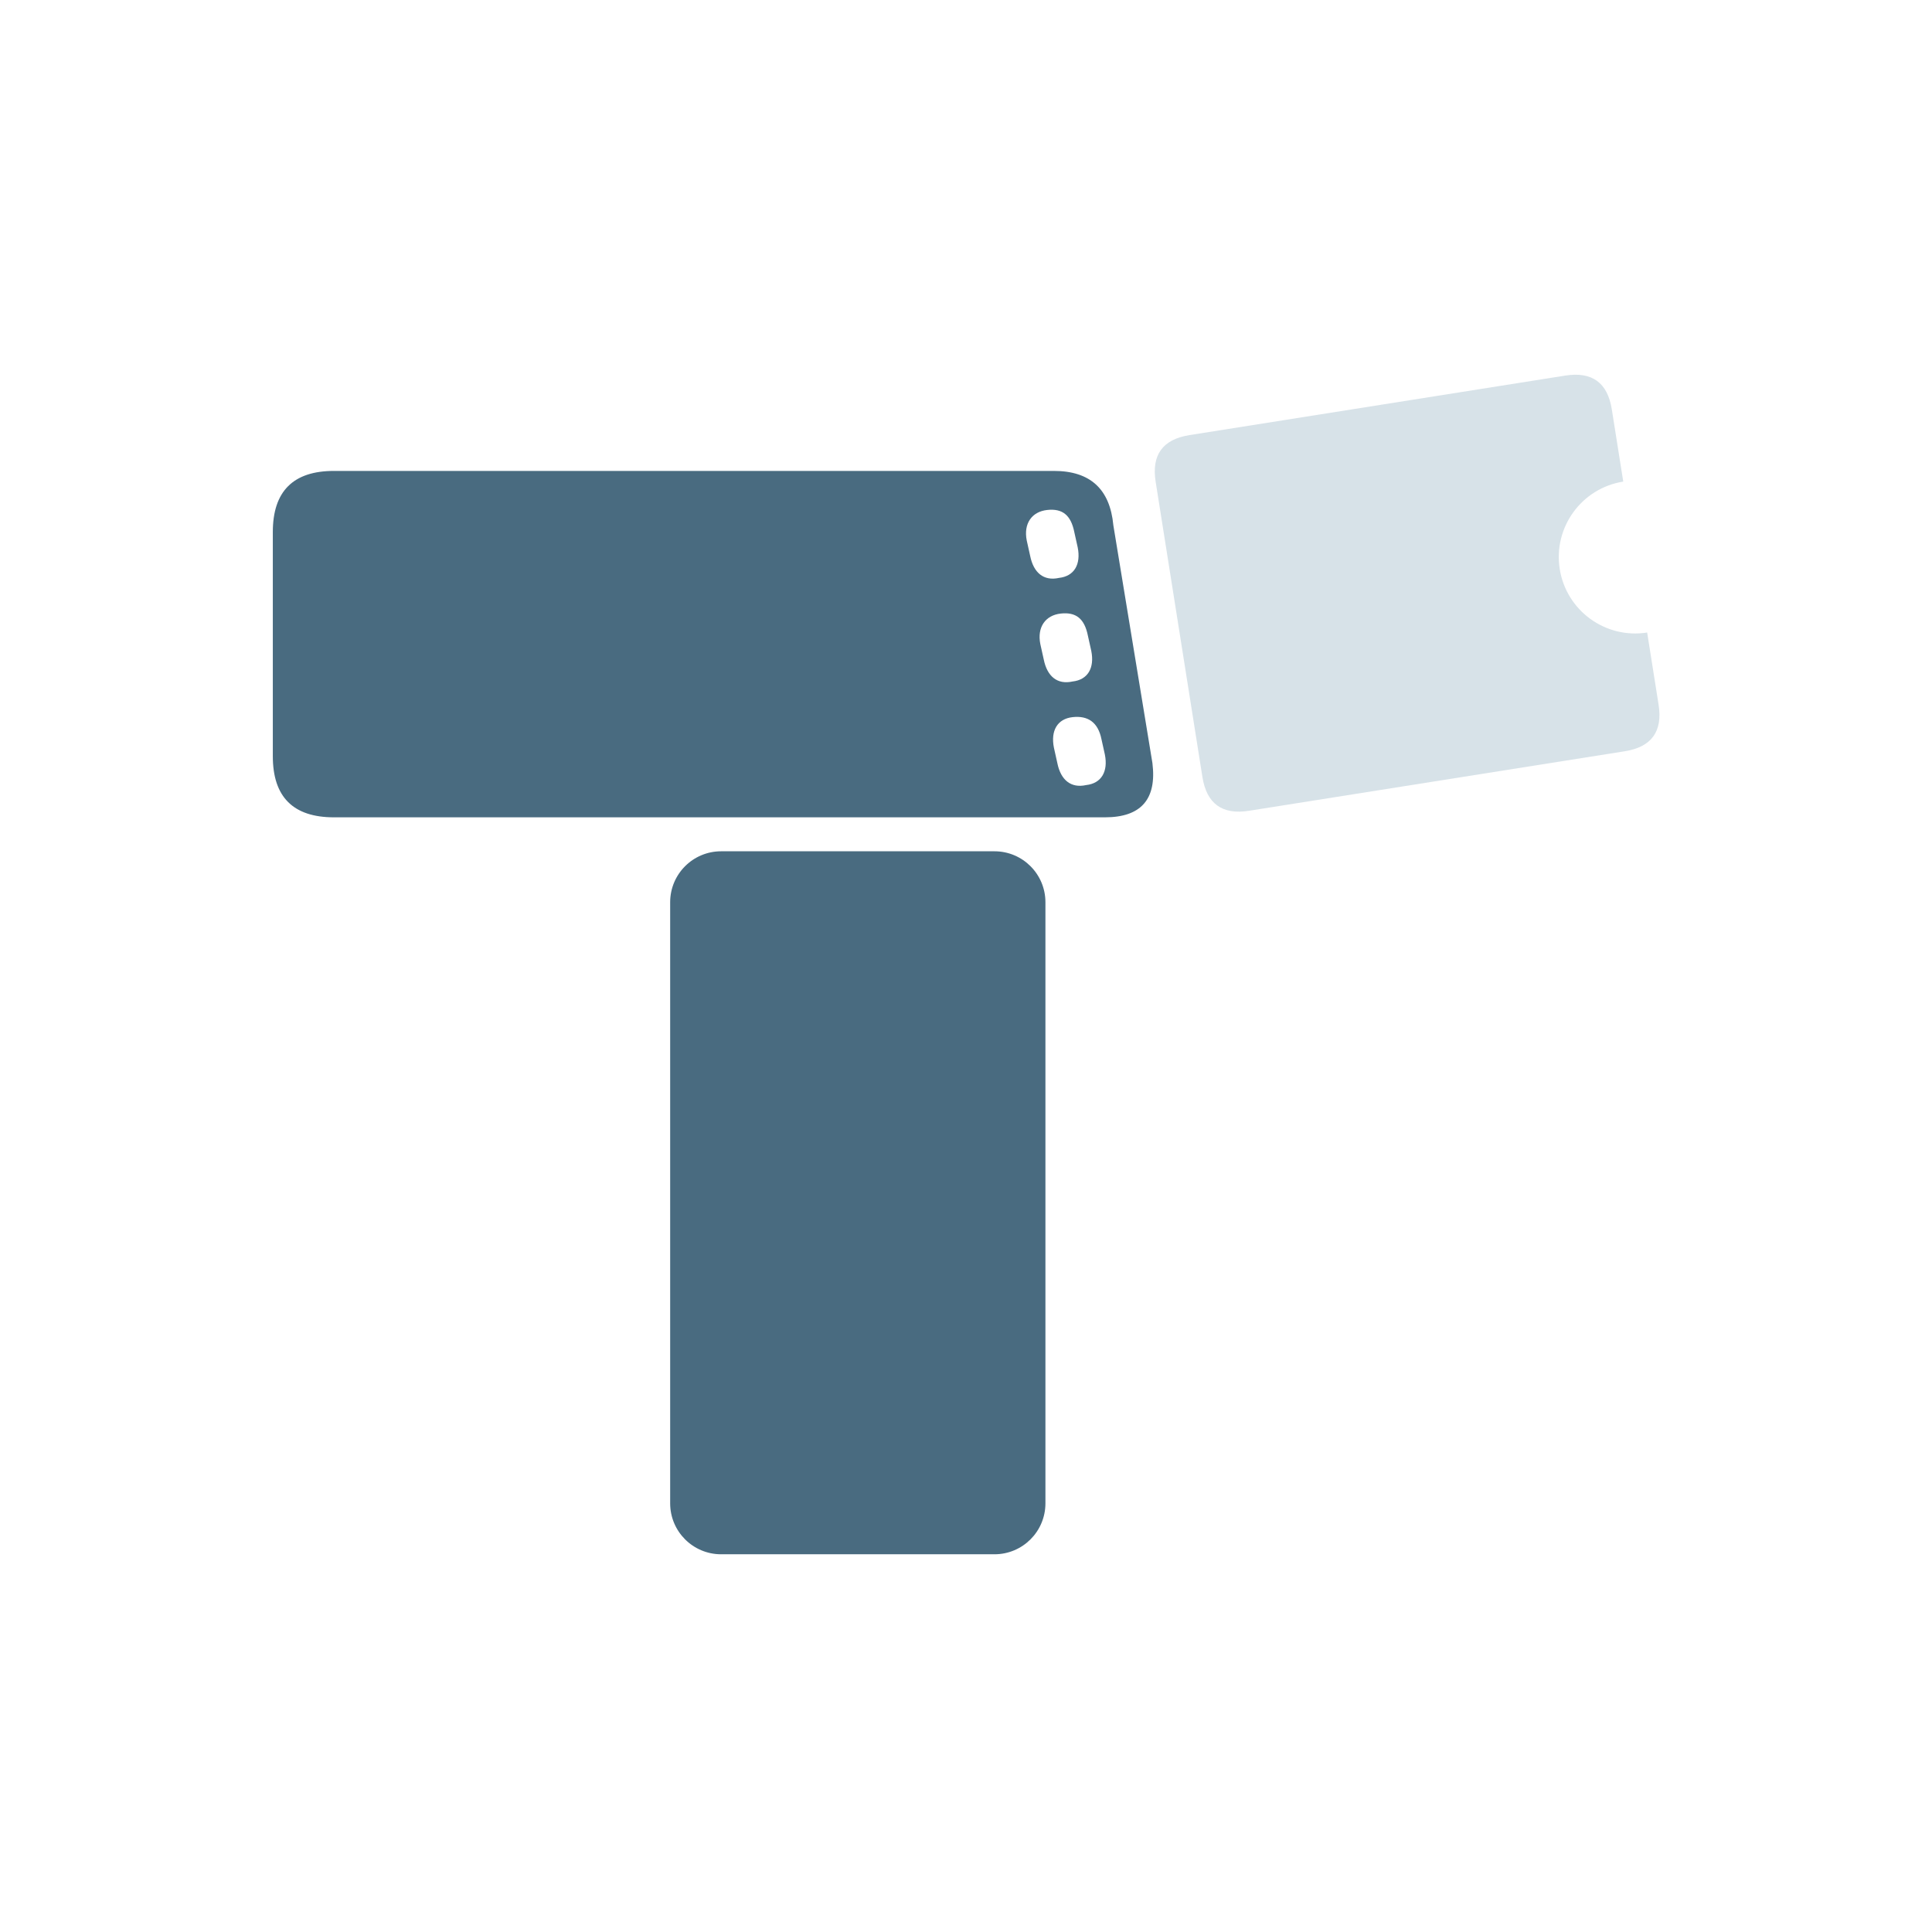
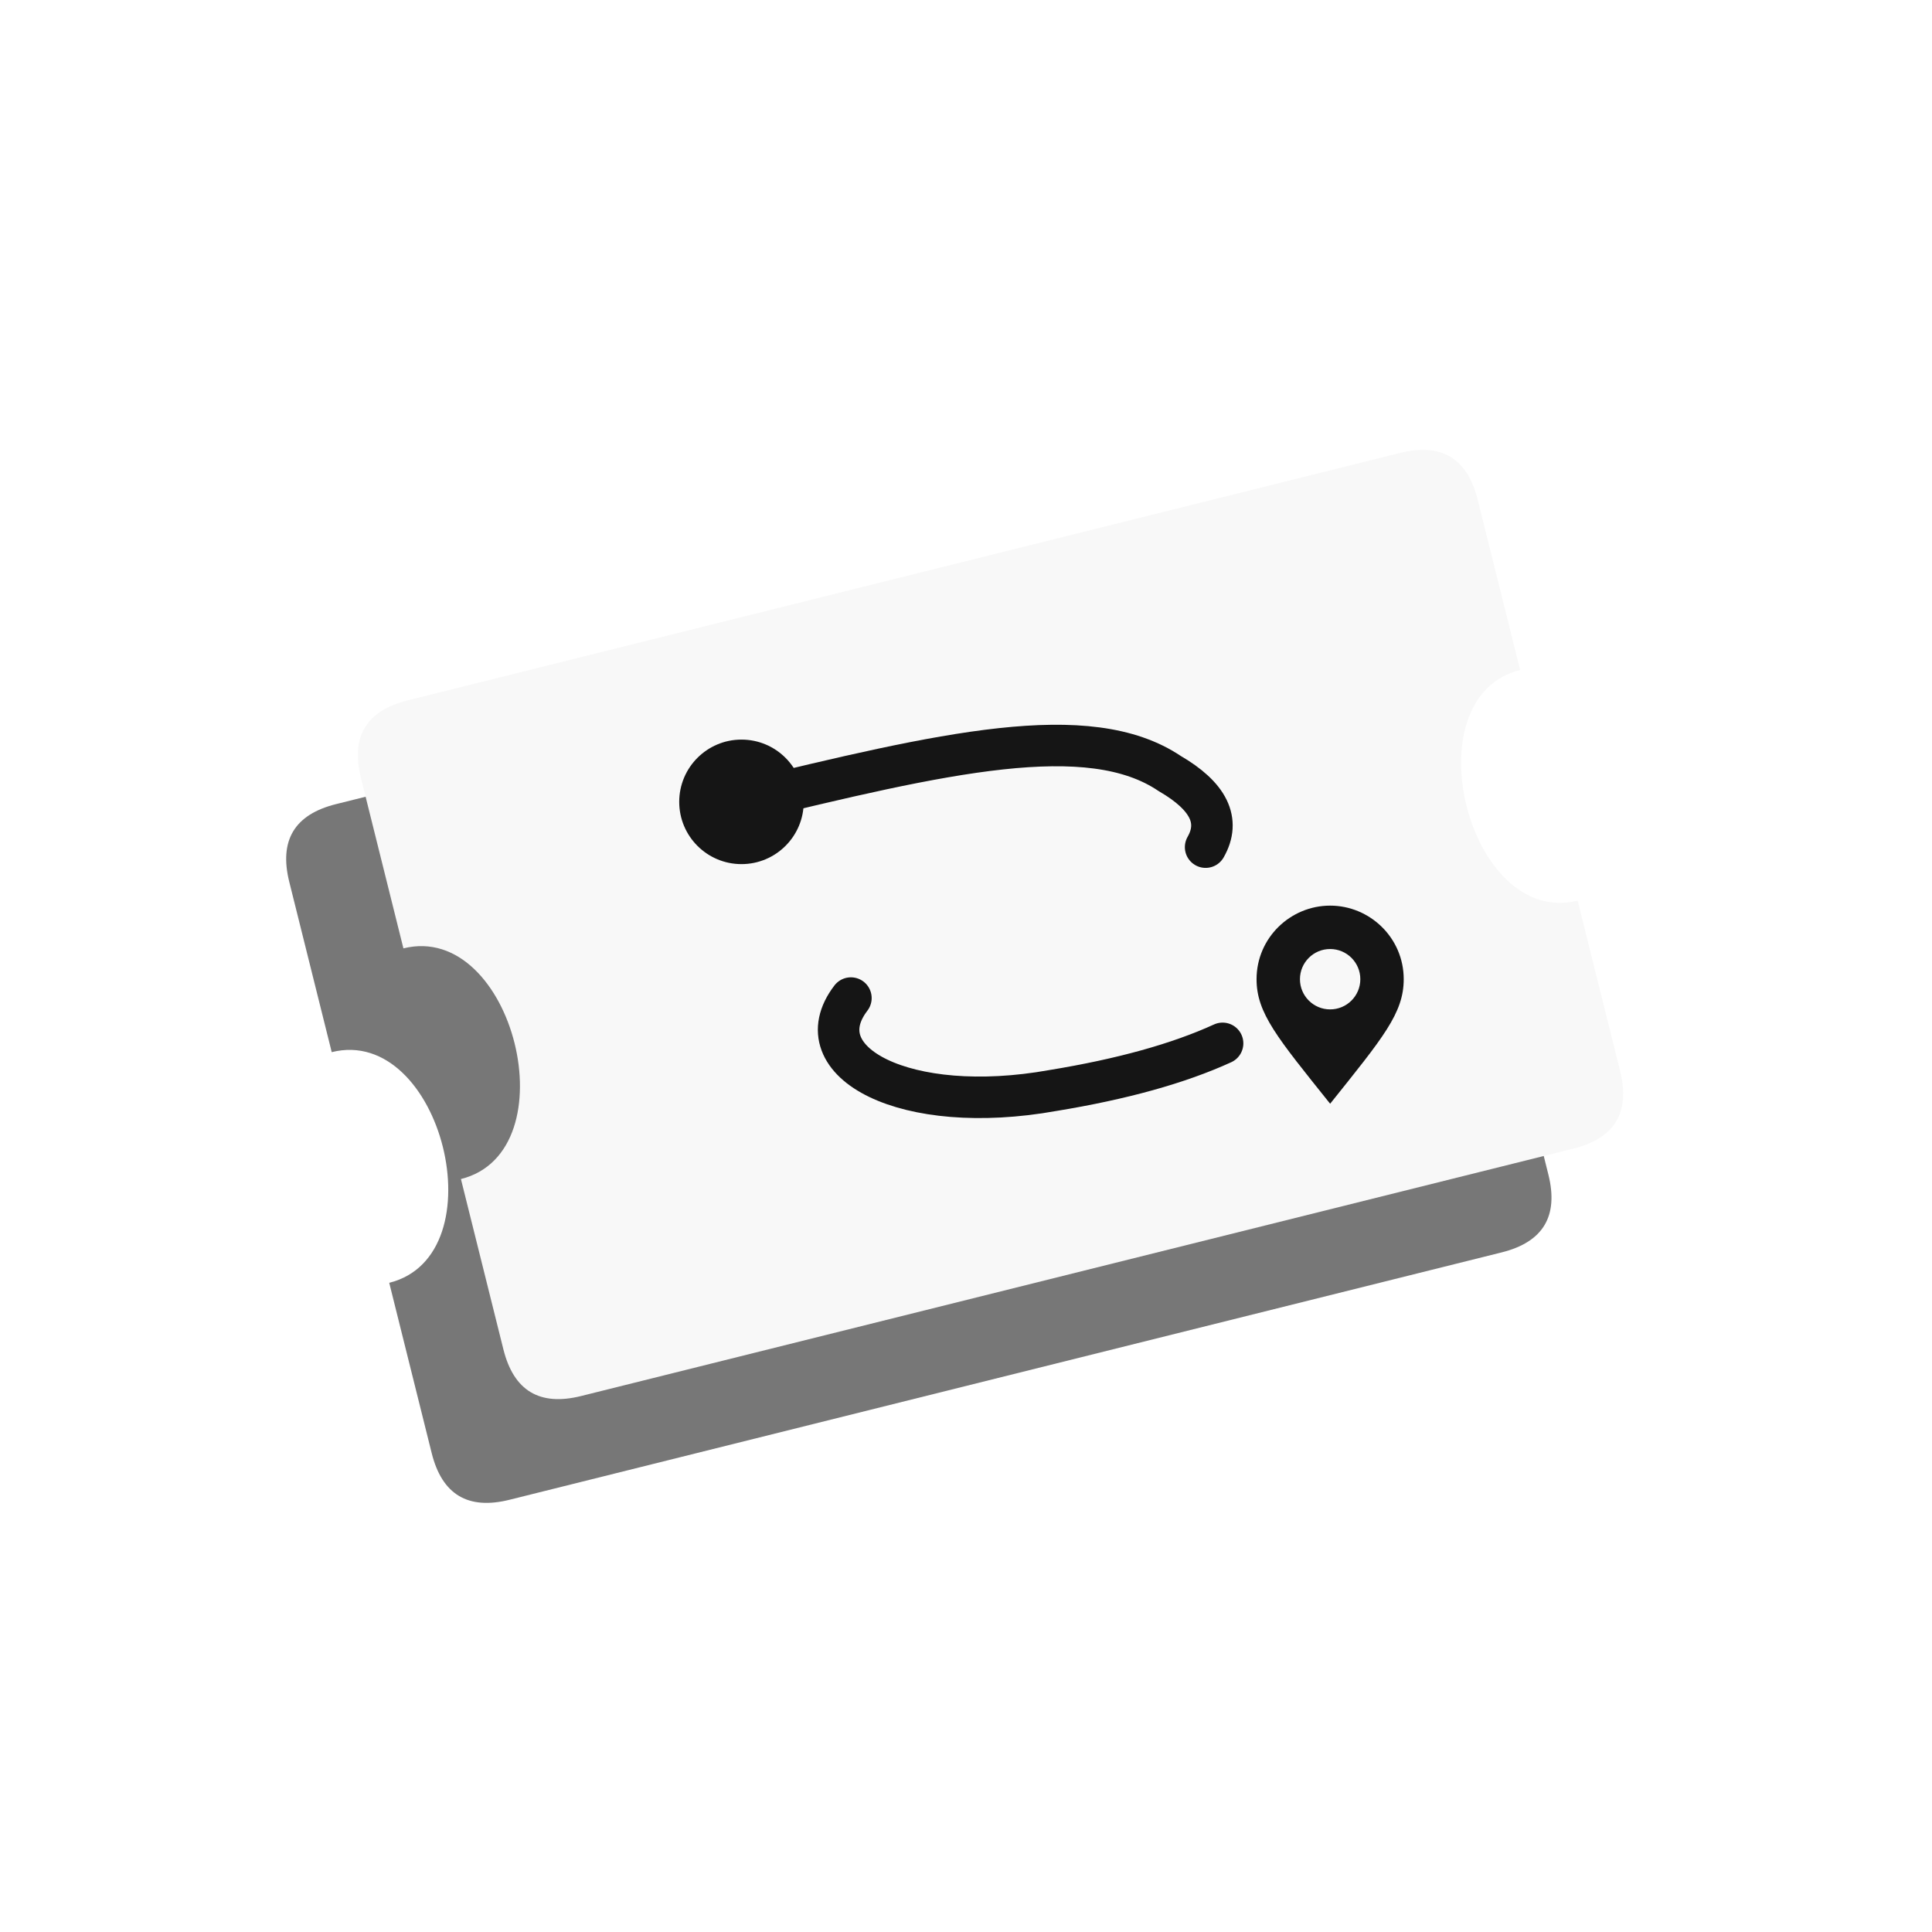
<svg xmlns="http://www.w3.org/2000/svg" viewBox="0 0 1024 1024">
-   <g transform="translate(-66 39) scale(.9)">
-     <path fill="#496B80" fill-rule="evenodd" d="M270 234H694Q726 234 729 266L752 406Q756 438 724 438H270Q234 438 234 402V270Q234 234 270 234Z M690 257C681 258 676 265 678 275L680 284C682 294 688 299 697 297C706 296 710 289 708 279L706 270C704 260 699 256 690 257Z M698 318C689 319 684 326 686 336L688 345C690 355 696 360 705 358C714 357 718 350 716 340L714 331C712 321 707 317 698 318Z M705 379C696 380 692 387 694 397L696 406C698 416 704 421 713 419C722 418 726 411 724 401L722 392C720 382 714 378 705 379Z" />
-     <rect x="468" y="458" width="221" height="414" rx="30" fill="#496B80" />
-     <path transform="rotate(-9 902 306)" fill="#D7E2E8" d="M790 194H1014Q1038 194 1038 218V261A45 45 0 0 0 1038 351V394Q1038 418 1014 418H790Q766 418 766 394V218Q766 194 790 194Z" />
+   <g>
+     <g transform="translate(-38 55) rotate(-14 525 490)" fill="#777777">
+       <path d="M254 300H796Q830 300 830 334V427C770 427 770 553 830 553V646Q830 680 796 680H254Q220 680 220 646V553C280 553 280 427 220 427V334Q220 300 254 300Z" />
+     </g>
+     <g transform="rotate(-14 525 490)">
+       <path fill="#F8F8F8" d="M254 300H796Q830 300 830 334V427C770 427 770 553 830 553V646Q830 680 796 680H254Q220 680 220 646V553C280 553 280 427 220 427V334Q220 300 254 300Z" />
+     </g>
+     <g fill="none" stroke="#151515" stroke-linecap="round" stroke-linejoin="round">
+       <path d="M393 425C500 399 577 381 620 410Q651 428 639 449" stroke-width="22" />
+       <path d="M451 529C425 563 480 592 558 578Q613 569 648 553" stroke-width="22" />
+     </g>
+     <circle cx="393" cy="425" r="33" fill="#151515" />
+     <path fill="#151515" fill-rule="evenodd" d="M705 480C684 480 666 497 666 519C666 537 677 550 705 585C733 550 744 537 744 519C744 497 726 480 705 480ZM705 503A16 16 0 1 0 705 535A16 16 0 0 0 705 503Z" />
  </g>
</svg>
